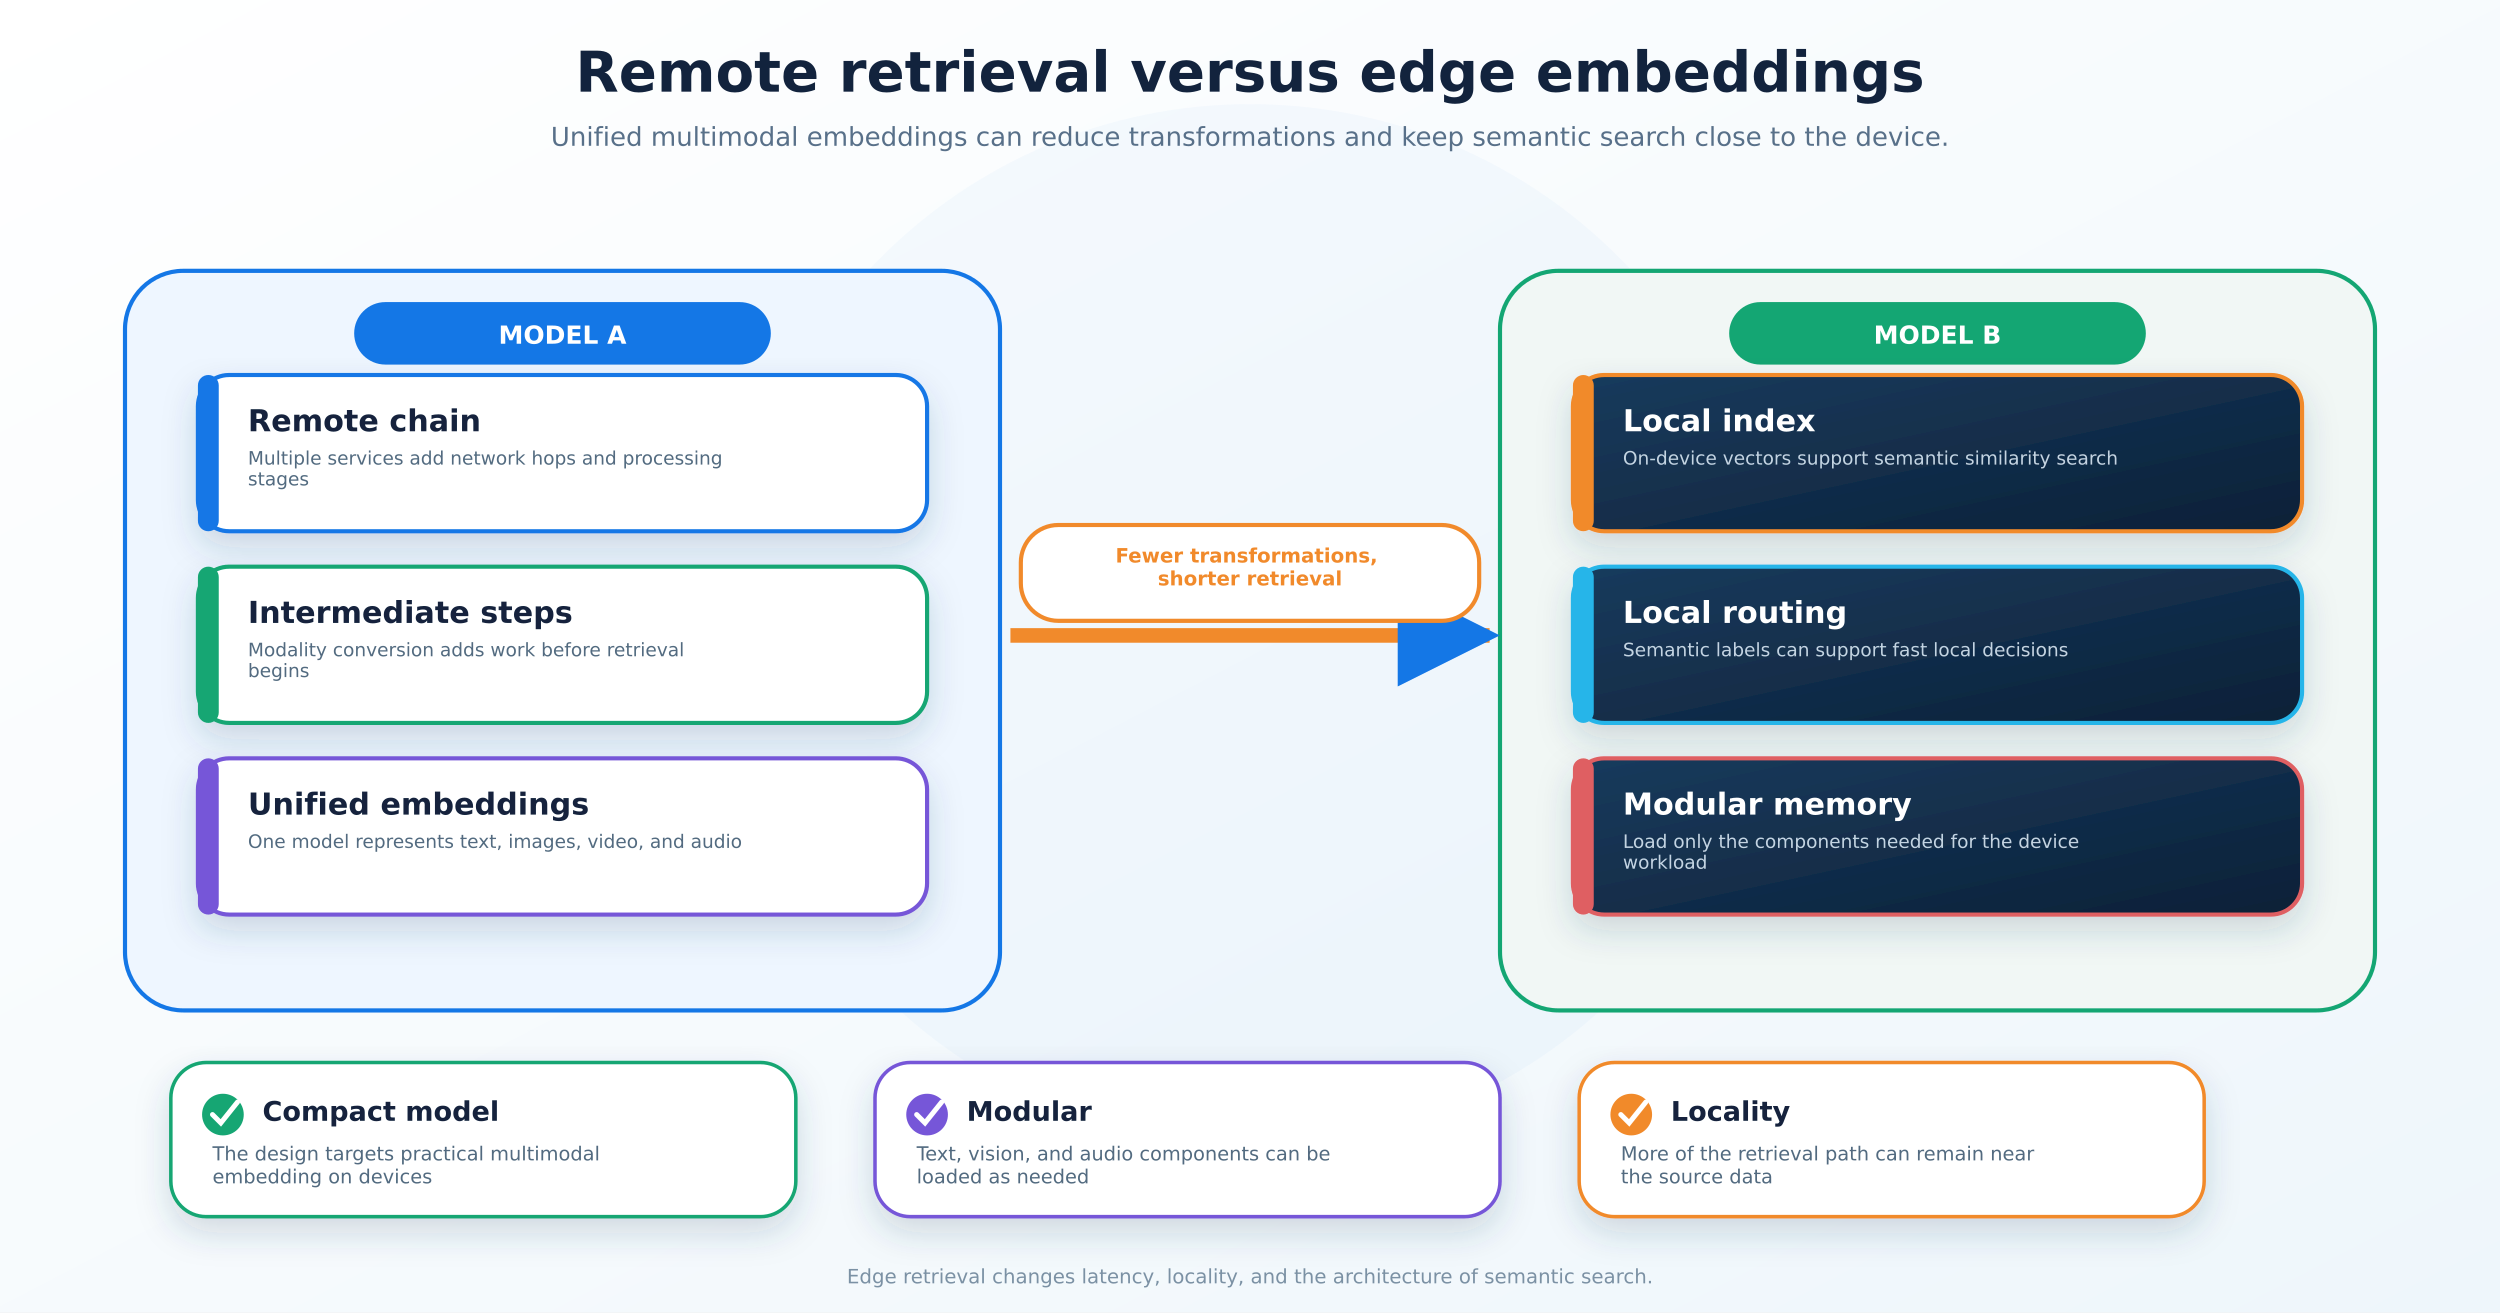
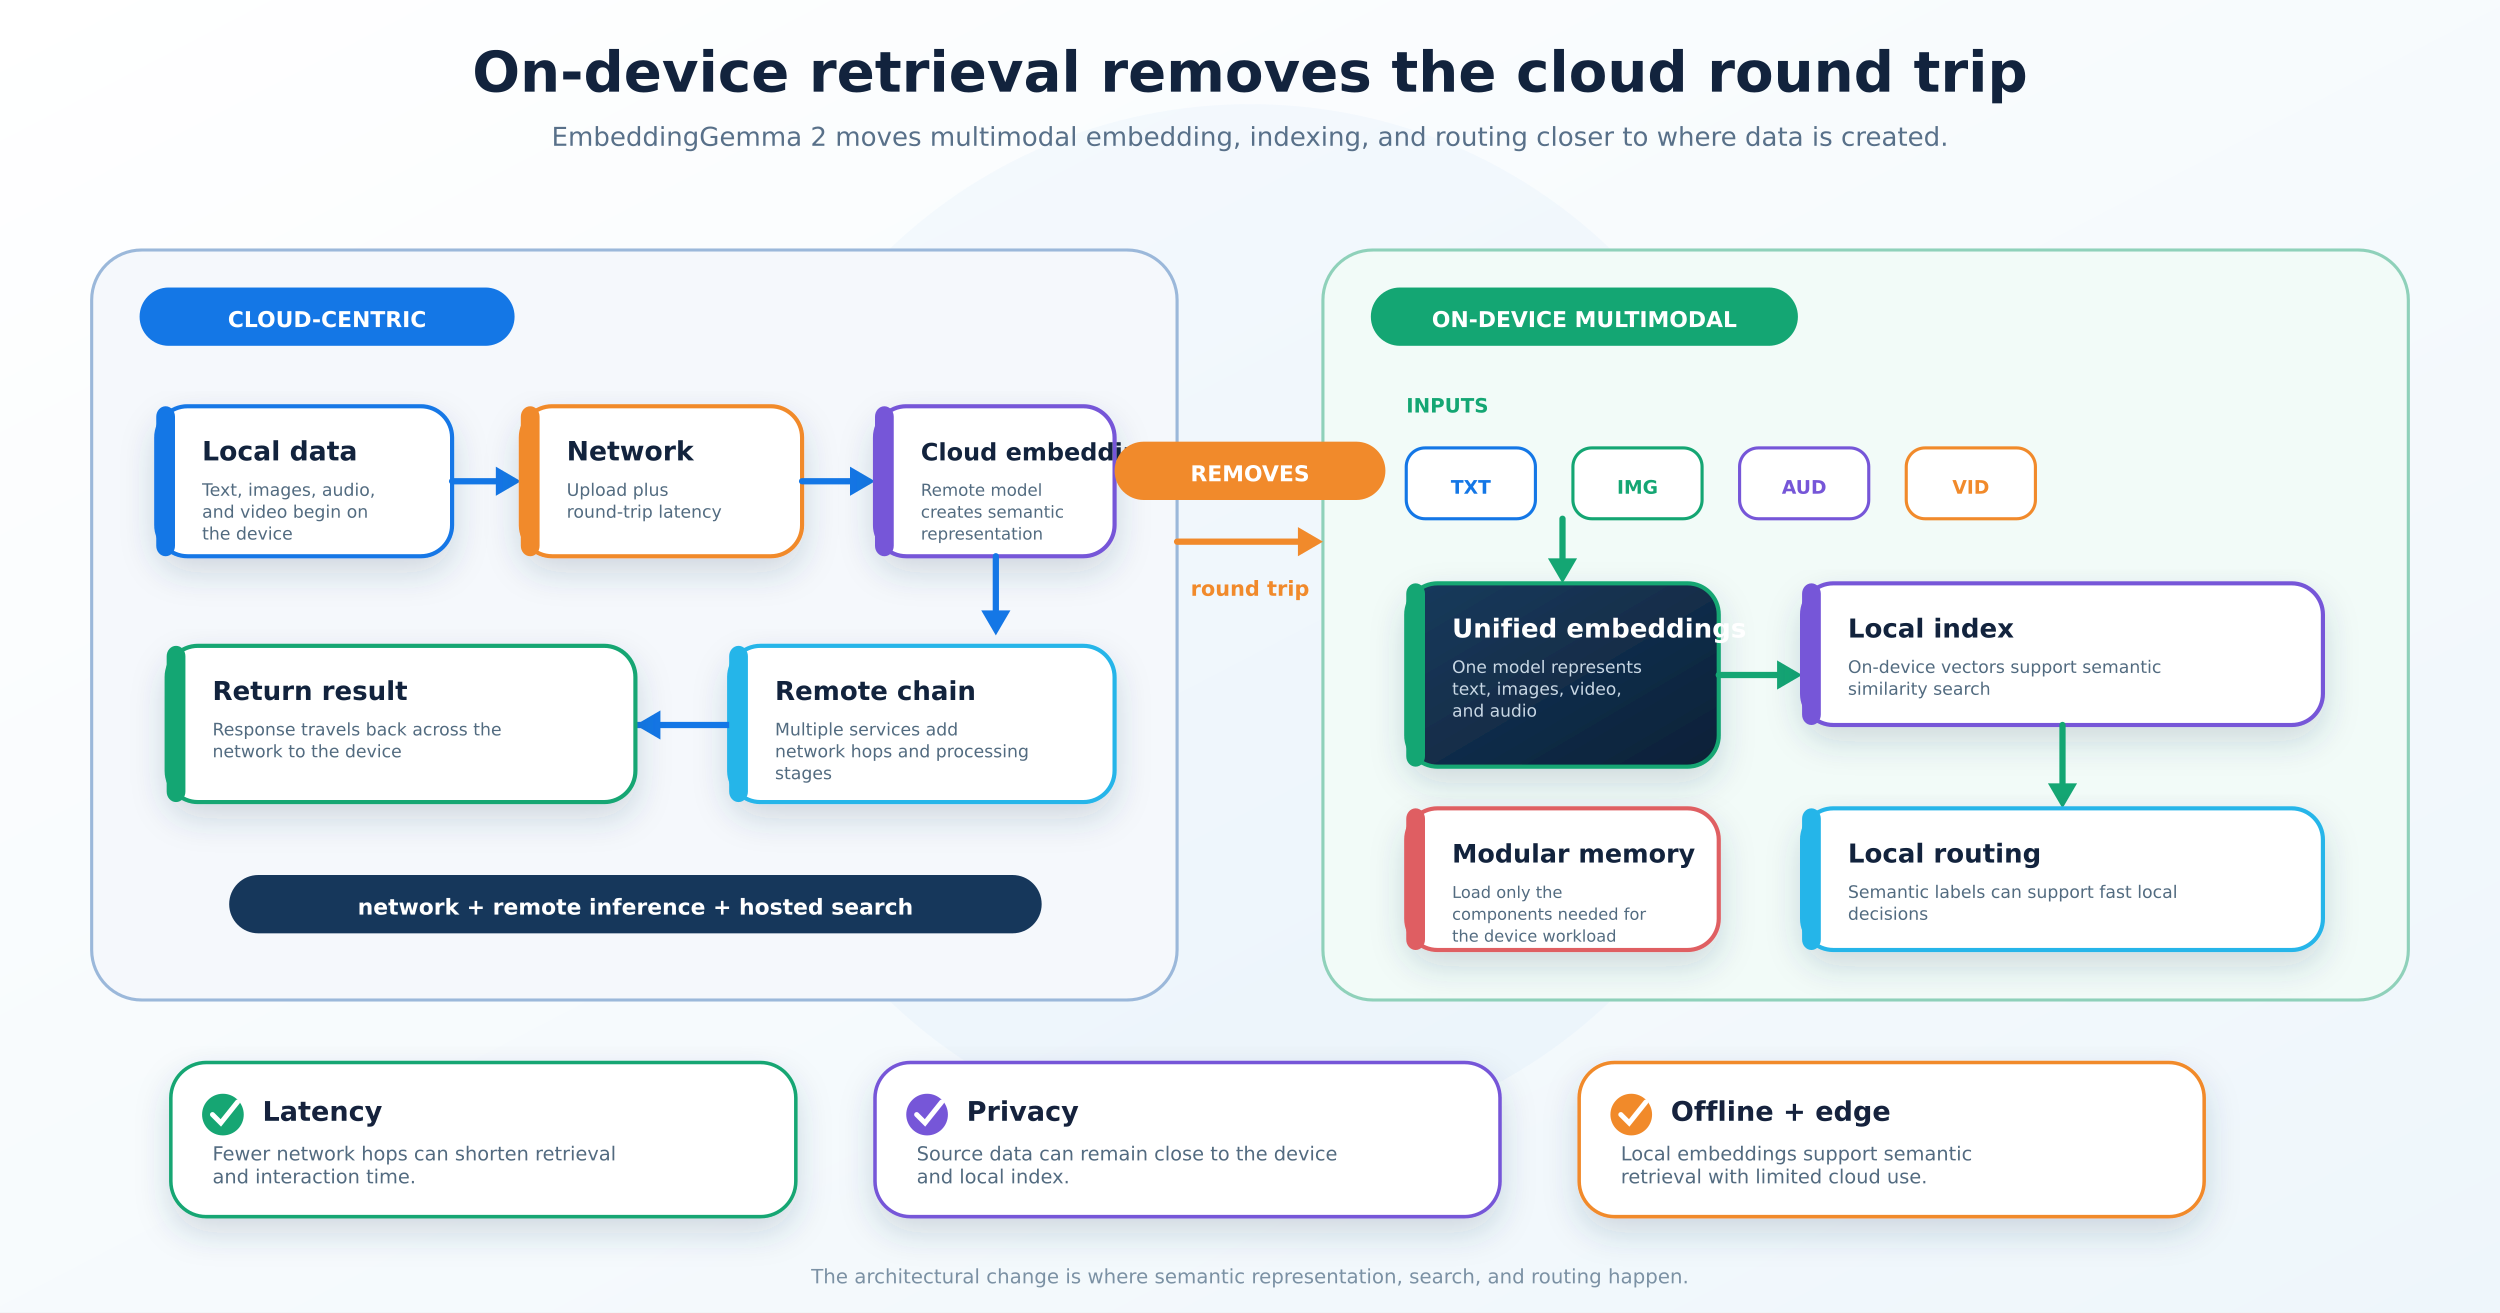
<svg xmlns="http://www.w3.org/2000/svg" width="1200" height="630" viewBox="0 0 1200 630">
  <defs>
    <linearGradient id="bg" x1="0" y1="0" x2="1" y2="1">
      <stop offset="0" stop-color="#ffffff" />
      <stop offset="1" stop-color="#eef6fb" />
    </linearGradient>
    <linearGradient id="panel" x1="0" y1="0" x2="1" y2="1">
      <stop offset="0" stop-color="#ffffff" />
      <stop offset="1" stop-color="#edf5fb" />
    </linearGradient>
    <linearGradient id="dark" x1="0" y1="0" x2="1" y2="1">
      <stop offset="0" stop-color="#193b5d" />
      <stop offset="1" stop-color="#0b2037" />
    </linearGradient>
    <filter id="shadow" x="-20%" y="-20%" width="140%" height="160%">
      <feDropShadow dx="0" dy="7" stdDeviation="8" flood-color="#334f6a" flood-opacity=".18" />
    </filter>
    <marker id="arrow" viewBox="0 0 10 10" refX="9" refY="5" markerWidth="7" markerHeight="7" orient="auto">
      <path d="M0,0 L10,5 L0,10 z" fill="#1477e6" />
    </marker>
    <marker id="arrow2" viewBox="0 0 10 10" refX="9" refY="5" markerWidth="7" markerHeight="7" orient="auto">
      <path d="M0,0 L10,5 L0,10 z" fill="#14a673" />
    </marker>
  </defs>
  <rect width="1200" height="630" fill="url(#bg)" />
  <circle cx="600" cy="300" r="250" fill="#1477e6" opacity=".035" />
  <g font-family="DejaVu Sans, Arial, sans-serif">
-     <text x="600" y="44" text-anchor="middle" font-size="27" font-weight="800" fill="#12233d">Remote retrieval versus edge embeddings</text>
-     <text x="600" y="70" text-anchor="middle" font-size="12.5" fill="#587089">Unified multimodal embeddings can reduce transformations and keep semantic search close to the device.</text>
-     <rect x="60" y="130" width="420" height="355" rx="28" fill="#eef6ff" stroke="#1477e6" stroke-width="2" />
-     <rect x="720" y="130" width="420" height="355" rx="28" fill="#f1f7f5" stroke="#14a673" stroke-width="2" />
-     <rect x="170" y="145" width="200" height="30" rx="15" fill="#1477e6" />
-     <text x="270" y="165" text-anchor="middle" font-size="12" font-weight="800" fill="#fff">MODEL A</text>
-     <rect x="830" y="145" width="200" height="30" rx="15" fill="#14a673" />
-     <text x="930" y="165" text-anchor="middle" font-size="12" font-weight="800" fill="#fff">MODEL B</text>
-     <g filter="url(#shadow)">
-       <rect x="95" y="180" width="350" height="75" rx="15" fill="#fff" stroke="#1477e6" stroke-width="2" />
-       <rect x="95" y="180" width="10" height="75" rx="5" fill="#1477e6" />
-       <text x="119" y="207" font-size="14.5" font-weight="800" fill="#12233d">Remote chain</text>
-       <text x="119" y="223" font-size="8.9" font-weight="400" fill="#526b80" text-anchor="start">
-         <tspan x="119" dy="0">Multiple services add network hops and processing</tspan>
-         <tspan x="119" dy="10">stages</tspan>
-       </text>
-     </g>
-     <g filter="url(#shadow)">
-       <rect x="95" y="272" width="350" height="75" rx="15" fill="#fff" stroke="#14a673" stroke-width="2" />
-       <rect x="95" y="272" width="10" height="75" rx="5" fill="#14a673" />
-       <text x="119" y="299" font-size="14.5" font-weight="800" fill="#12233d">Intermediate steps</text>
-       <text x="119" y="315" font-size="8.9" font-weight="400" fill="#526b80" text-anchor="start">
-         <tspan x="119" dy="0">Modality conversion adds work before retrieval</tspan>
-         <tspan x="119" dy="10">begins</tspan>
-       </text>
-     </g>
-     <g filter="url(#shadow)">
-       <rect x="95" y="364" width="350" height="75" rx="15" fill="#fff" stroke="#7656d8" stroke-width="2" />
-       <rect x="95" y="364" width="10" height="75" rx="5" fill="#7656d8" />
-       <text x="119" y="391" font-size="14.5" font-weight="800" fill="#12233d">Unified embeddings</text>
-       <text x="119" y="407" font-size="8.9" font-weight="400" fill="#526b80" text-anchor="start">
-         <tspan x="119" dy="0">One model represents text, images, video, and audio</tspan>
-       </text>
-     </g>
-     <g filter="url(#shadow)">
-       <rect x="755" y="180" width="350" height="75" rx="15" fill="url(#dark)" stroke="#f18a2b" stroke-width="2" />
-       <rect x="755" y="180" width="10" height="75" rx="5" fill="#f18a2b" />
-       <text x="779" y="207" font-size="14.5" font-weight="800" fill="#fff">Local index</text>
-       <text x="779" y="223" font-size="8.9" font-weight="400" fill="#c4d4e2" text-anchor="start">
-         <tspan x="779" dy="0">On-device vectors support semantic similarity search</tspan>
-       </text>
-     </g>
-     <g filter="url(#shadow)">
-       <rect x="755" y="272" width="350" height="75" rx="15" fill="url(#dark)" stroke="#25b5e9" stroke-width="2" />
-       <rect x="755" y="272" width="10" height="75" rx="5" fill="#25b5e9" />
-       <text x="779" y="299" font-size="14.5" font-weight="800" fill="#fff">Local routing</text>
-       <text x="779" y="315" font-size="8.9" font-weight="400" fill="#c4d4e2" text-anchor="start">
-         <tspan x="779" dy="0">Semantic labels can support fast local decisions</tspan>
-       </text>
-     </g>
-     <g filter="url(#shadow)">
-       <rect x="755" y="364" width="350" height="75" rx="15" fill="url(#dark)" stroke="#df5e62" stroke-width="2" />
-       <rect x="755" y="364" width="10" height="75" rx="5" fill="#df5e62" />
-       <text x="779" y="391" font-size="14.5" font-weight="800" fill="#fff">Modular memory</text>
-       <text x="779" y="407" font-size="8.9" font-weight="400" fill="#c4d4e2" text-anchor="start">
-         <tspan x="779" dy="0">Load only the components needed for the device</tspan>
-         <tspan x="779" dy="10">workload</tspan>
-       </text>
-     </g>
-     <path d="M485 305 C550 305,650 305,715 305" fill="none" stroke="#f18a2b" stroke-width="7" marker-end="url(#arrow)" />
-     <rect x="490" y="252" width="220" height="46" rx="18" fill="#fff" stroke="#f18a2b" stroke-width="2" />
-     <text x="600" y="270" font-size="9.5" font-weight="800" fill="#f18a2b" text-anchor="middle">
-       <tspan x="600" dy="0">Fewer transformations,</tspan>
-       <tspan x="600" dy="11">shorter retrieval</tspan>
-     </text>
+     <text x="600" y="44" text-anchor="middle" font-size="27" font-weight="800" fill="#12233d">On-device retrieval removes the cloud round trip</text>
+     <text x="600" y="70" text-anchor="middle" font-size="12.5" fill="#587089">EmbeddingGemma 2 moves multimodal embedding, indexing, and routing closer to where data is created.</text>
+     <rect x="44" y="120" width="521" height="360" rx="24" fill="#f5f8fc" stroke="#9bb8da" stroke-width="1.5" />
+     <rect x="635" y="120" width="521" height="360" rx="24" fill="#f2fbf8" stroke="#8fd1ba" stroke-width="1.5" />
+     <g>
+       <rect x="67" y="138" width="180" height="28" rx="14" fill="#1477e6" />
+       <text x="157" y="157" text-anchor="middle" font-size="10.5" font-weight="800" fill="#fff">CLOUD-CENTRIC</text>
+     </g>
+     <g>
+       <rect x="658" y="138" width="205" height="28" rx="14" fill="#14a673" />
+       <text x="760.5" y="157" text-anchor="middle" font-size="10.5" font-weight="800" fill="#fff">ON-DEVICE MULTIMODAL</text>
+     </g>
+     <g>
+       <rect x="75" y="195" width="142" height="72" rx="15" fill="#fff" stroke="#1477e6" stroke-width="2" filter="url(#shadow)" />
+       <rect x="75" y="195" width="9" height="72" rx="5" fill="#1477e6" />
+       <text x="97" y="221" font-size="12.8" font-weight="800" fill="#12233d">Local data</text>
+       <text x="97" y="238" font-size="8.3" font-weight="400" fill="#526b80" text-anchor="start">
+         <tspan x="97" dy="0">Text, images, audio,</tspan>
+         <tspan x="97" dy="10.5">and video begin on</tspan>
+         <tspan x="97" dy="10.5">the device</tspan>
+       </text>
+     </g>
+     <g>
+       <line x1="217" y1="231" x2="238" y2="231" stroke="#1477e6" stroke-width="3" stroke-linecap="round" />
+       <polygon points="238,224 250,231 238,238" fill="#1477e6" />
+     </g>
+     <g>
+       <rect x="250" y="195" width="135" height="72" rx="15" fill="#fff" stroke="#f18a2b" stroke-width="2" filter="url(#shadow)" />
+       <rect x="250" y="195" width="9" height="72" rx="5" fill="#f18a2b" />
+       <text x="272" y="221" font-size="12.8" font-weight="800" fill="#12233d">Network</text>
+       <text x="272" y="238" font-size="8.3" font-weight="400" fill="#526b80" text-anchor="start">
+         <tspan x="272" dy="0">Upload plus</tspan>
+         <tspan x="272" dy="10.5">round-trip latency</tspan>
+       </text>
+     </g>
+     <g>
+       <line x1="385" y1="231" x2="408" y2="231" stroke="#1477e6" stroke-width="3" stroke-linecap="round" />
+       <polygon points="408,224 420,231 408,238" fill="#1477e6" />
+     </g>
+     <g>
+       <rect x="420" y="195" width="115" height="72" rx="15" fill="#fff" stroke="#7656d8" stroke-width="2" filter="url(#shadow)" />
+       <rect x="420" y="195" width="9" height="72" rx="5" fill="#7656d8" />
+       <text x="442" y="221" font-size="11.5" font-weight="800" fill="#12233d">Cloud embedding</text>
+       <text x="442" y="238" font-size="8" font-weight="400" fill="#526b80" text-anchor="start">
+         <tspan x="442" dy="0">Remote model</tspan>
+         <tspan x="442" dy="10.5">creates semantic</tspan>
+         <tspan x="442" dy="10.5">representation</tspan>
+       </text>
+     </g>
+     <g>
+       <line x1="478" y1="267" x2="478" y2="293" stroke="#1477e6" stroke-width="3" stroke-linecap="round" />
+       <polygon points="471,293 478,305 485,293" fill="#1477e6" />
+     </g>
+     <g>
+       <rect x="350" y="310" width="185" height="75" rx="15" fill="#fff" stroke="#25b5e9" stroke-width="2" filter="url(#shadow)" />
+       <rect x="350" y="310" width="9" height="75" rx="5" fill="#25b5e9" />
+       <text x="372" y="336" font-size="12.5" font-weight="800" fill="#12233d">Remote chain</text>
+       <text x="372" y="353" font-size="8.3" font-weight="400" fill="#526b80" text-anchor="start">
+         <tspan x="372" dy="0">Multiple services add</tspan>
+         <tspan x="372" dy="10.5">network hops and processing</tspan>
+         <tspan x="372" dy="10.5">stages</tspan>
+       </text>
+     </g>
+     <path d="M350 348 H305" fill="none" stroke="#1477e6" stroke-width="3" />
+     <polygon points="317,341 305,348 317,355" fill="#1477e6" />
+     <g>
+       <rect x="80" y="310" width="225" height="75" rx="15" fill="#fff" stroke="#14a673" stroke-width="2" filter="url(#shadow)" />
+       <rect x="80" y="310" width="9" height="75" rx="5" fill="#14a673" />
+       <text x="102" y="336" font-size="12.5" font-weight="800" fill="#12233d">Return result</text>
+       <text x="102" y="353" font-size="8.3" font-weight="400" fill="#526b80" text-anchor="start">
+         <tspan x="102" dy="0">Response travels back across the</tspan>
+         <tspan x="102" dy="10.5">network to the device</tspan>
+       </text>
+     </g>
+     <g>
+       <rect x="110" y="420" width="390" height="28" rx="14" fill="#16375b" />
+       <text x="305" y="439" text-anchor="middle" font-size="10.5" font-weight="800" fill="#fff">network + remote inference + hosted search</text>
+     </g>
+     <text x="675" y="198" font-size="9.5" font-weight="800" fill="#14a673">INPUTS</text>
+     <rect x="675" y="215" width="62" height="34" rx="9" fill="#fff" stroke="#1477e6" stroke-width="1.5" />
+     <text x="706" y="237" text-anchor="middle" font-size="9" font-weight="800" fill="#1477e6">TXT</text>
+     <rect x="755" y="215" width="62" height="34" rx="9" fill="#fff" stroke="#14a673" stroke-width="1.5" />
+     <text x="786" y="237" text-anchor="middle" font-size="9" font-weight="800" fill="#14a673">IMG</text>
+     <rect x="835" y="215" width="62" height="34" rx="9" fill="#fff" stroke="#7656d8" stroke-width="1.5" />
+     <text x="866" y="237" text-anchor="middle" font-size="9" font-weight="800" fill="#7656d8">AUD</text>
+     <rect x="915" y="215" width="62" height="34" rx="9" fill="#fff" stroke="#f18a2b" stroke-width="1.5" />
+     <text x="946" y="237" text-anchor="middle" font-size="9" font-weight="800" fill="#f18a2b">VID</text>
+     <g>
+       <rect x="675" y="280" width="150" height="88" rx="15" fill="url(#dark)" stroke="#14a673" stroke-width="2" filter="url(#shadow)" />
+       <rect x="675" y="280" width="9" height="88" rx="5" fill="#14a673" />
+       <text x="697" y="306" font-size="12.5" font-weight="800" fill="#fff">Unified embeddings</text>
+       <text x="697" y="323" font-size="8.2" font-weight="400" fill="#c8d7e4" text-anchor="start">
+         <tspan x="697" dy="0">One model represents</tspan>
+         <tspan x="697" dy="10.5">text, images, video,</tspan>
+         <tspan x="697" dy="10.5">and audio</tspan>
+       </text>
+     </g>
+     <g>
+       <line x1="750" y1="249" x2="750" y2="268" stroke="#14a673" stroke-width="3" stroke-linecap="round" />
+       <polygon points="743,268 750,280 757,268" fill="#14a673" />
+     </g>
+     <g>
+       <line x1="825" y1="324" x2="853" y2="324" stroke="#14a673" stroke-width="3" stroke-linecap="round" />
+       <polygon points="853,317 865,324 853,331" fill="#14a673" />
+     </g>
+     <g>
+       <rect x="865" y="280" width="250" height="68" rx="15" fill="#fff" stroke="#7656d8" stroke-width="2" filter="url(#shadow)" />
+       <rect x="865" y="280" width="9" height="68" rx="5" fill="#7656d8" />
+       <text x="887" y="306" font-size="12.5" font-weight="800" fill="#12233d">Local index</text>
+       <text x="887" y="323" font-size="8.3" font-weight="400" fill="#526b80" text-anchor="start">
+         <tspan x="887" dy="0">On-device vectors support semantic</tspan>
+         <tspan x="887" dy="10.5">similarity search</tspan>
+       </text>
+     </g>
+     <g>
+       <line x1="990" y1="348" x2="990" y2="376" stroke="#14a673" stroke-width="3" stroke-linecap="round" />
+       <polygon points="983,376 990,388 997,376" fill="#14a673" />
+     </g>
+     <g>
+       <rect x="865" y="388" width="250" height="68" rx="15" fill="#fff" stroke="#25b5e9" stroke-width="2" filter="url(#shadow)" />
+       <rect x="865" y="388" width="9" height="68" rx="5" fill="#25b5e9" />
+       <text x="887" y="414" font-size="12.5" font-weight="800" fill="#12233d">Local routing</text>
+       <text x="887" y="431" font-size="8.3" font-weight="400" fill="#526b80" text-anchor="start">
+         <tspan x="887" dy="0">Semantic labels can support fast local</tspan>
+         <tspan x="887" dy="10.5">decisions</tspan>
+       </text>
+     </g>
+     <g>
+       <rect x="675" y="388" width="150" height="68" rx="15" fill="#fff" stroke="#df5e62" stroke-width="2" filter="url(#shadow)" />
+       <rect x="675" y="388" width="9" height="68" rx="5" fill="#df5e62" />
+       <text x="697" y="414" font-size="12.2" font-weight="800" fill="#12233d">Modular memory</text>
+       <text x="697" y="431" font-size="7.8" font-weight="400" fill="#526b80" text-anchor="start">
+         <tspan x="697" dy="0">Load only the</tspan>
+         <tspan x="697" dy="10.5">components needed for</tspan>
+         <tspan x="697" dy="10.5">the device workload</tspan>
+       </text>
+     </g>
+     <g>
+       <rect x="535" y="212" width="130" height="28" rx="14" fill="#f18a2b" />
+       <text x="600" y="231" text-anchor="middle" font-size="10.5" font-weight="800" fill="#fff">REMOVES</text>
+     </g>
+     <g>
+       <line x1="565" y1="260" x2="623" y2="260" stroke="#f18a2b" stroke-width="3" stroke-linecap="round" />
+       <polygon points="623,253 635,260 623,267" fill="#f18a2b" />
+     </g>
+     <text x="600" y="286" text-anchor="middle" font-size="10" font-weight="800" fill="#f18a2b">round trip</text>
    <g filter="url(#shadow)">
      <rect x="82" y="510" width="300" height="74" rx="17" fill="#fff" stroke="#14a673" stroke-width="1.7" />
      <circle cx="107" cy="535" r="10" fill="#14a673" />
      <path d="M102,535 l4,4 l8,-10" fill="none" stroke="#fff" stroke-width="2.4" stroke-linecap="round" />
-       <text x="126" y="538" font-size="13" font-weight="800" fill="#12233d">Compact model</text>
+       <text x="126" y="538" font-size="13" font-weight="800" fill="#12233d">Latency</text>
      <text x="102" y="557" font-size="9.3" font-weight="400" fill="#526b80" text-anchor="start">
-         <tspan x="102" dy="0">The design targets practical multimodal</tspan>
-         <tspan x="102" dy="11">embedding on devices</tspan>
+         <tspan x="102" dy="0">Fewer network hops can shorten retrieval</tspan>
+         <tspan x="102" dy="11">and interaction time.</tspan>
      </text>
    </g>
    <g filter="url(#shadow)">
      <rect x="420" y="510" width="300" height="74" rx="17" fill="#fff" stroke="#7656d8" stroke-width="1.7" />
      <circle cx="445" cy="535" r="10" fill="#7656d8" />
      <path d="M440,535 l4,4 l8,-10" fill="none" stroke="#fff" stroke-width="2.4" stroke-linecap="round" />
-       <text x="464" y="538" font-size="13" font-weight="800" fill="#12233d">Modular</text>
+       <text x="464" y="538" font-size="13" font-weight="800" fill="#12233d">Privacy</text>
      <text x="440" y="557" font-size="9.3" font-weight="400" fill="#526b80" text-anchor="start">
-         <tspan x="440" dy="0">Text, vision, and audio components can be</tspan>
-         <tspan x="440" dy="11">loaded as needed</tspan>
+         <tspan x="440" dy="0">Source data can remain close to the device</tspan>
+         <tspan x="440" dy="11">and local index.</tspan>
      </text>
    </g>
    <g filter="url(#shadow)">
      <rect x="758" y="510" width="300" height="74" rx="17" fill="#fff" stroke="#f18a2b" stroke-width="1.7" />
      <circle cx="783" cy="535" r="10" fill="#f18a2b" />
      <path d="M778,535 l4,4 l8,-10" fill="none" stroke="#fff" stroke-width="2.4" stroke-linecap="round" />
-       <text x="802" y="538" font-size="13" font-weight="800" fill="#12233d">Locality</text>
+       <text x="802" y="538" font-size="13" font-weight="800" fill="#12233d">Offline + edge</text>
      <text x="778" y="557" font-size="9.3" font-weight="400" fill="#526b80" text-anchor="start">
-         <tspan x="778" dy="0">More of the retrieval path can remain near</tspan>
-         <tspan x="778" dy="11">the source data</tspan>
-       </text>
-     </g>
-     <text x="600" y="616" text-anchor="middle" font-size="9.5" fill="#7b91a4">Edge retrieval changes latency, locality, and the architecture of semantic search.</text>
+         <tspan x="778" dy="0">Local embeddings support semantic</tspan>
+         <tspan x="778" dy="11">retrieval with limited cloud use.</tspan>
+       </text>
+     </g>
+     <text x="600" y="616" text-anchor="middle" font-size="9.5" fill="#7b91a4">The architectural change is where semantic representation, search, and routing happen.</text>
  </g>
</svg>
